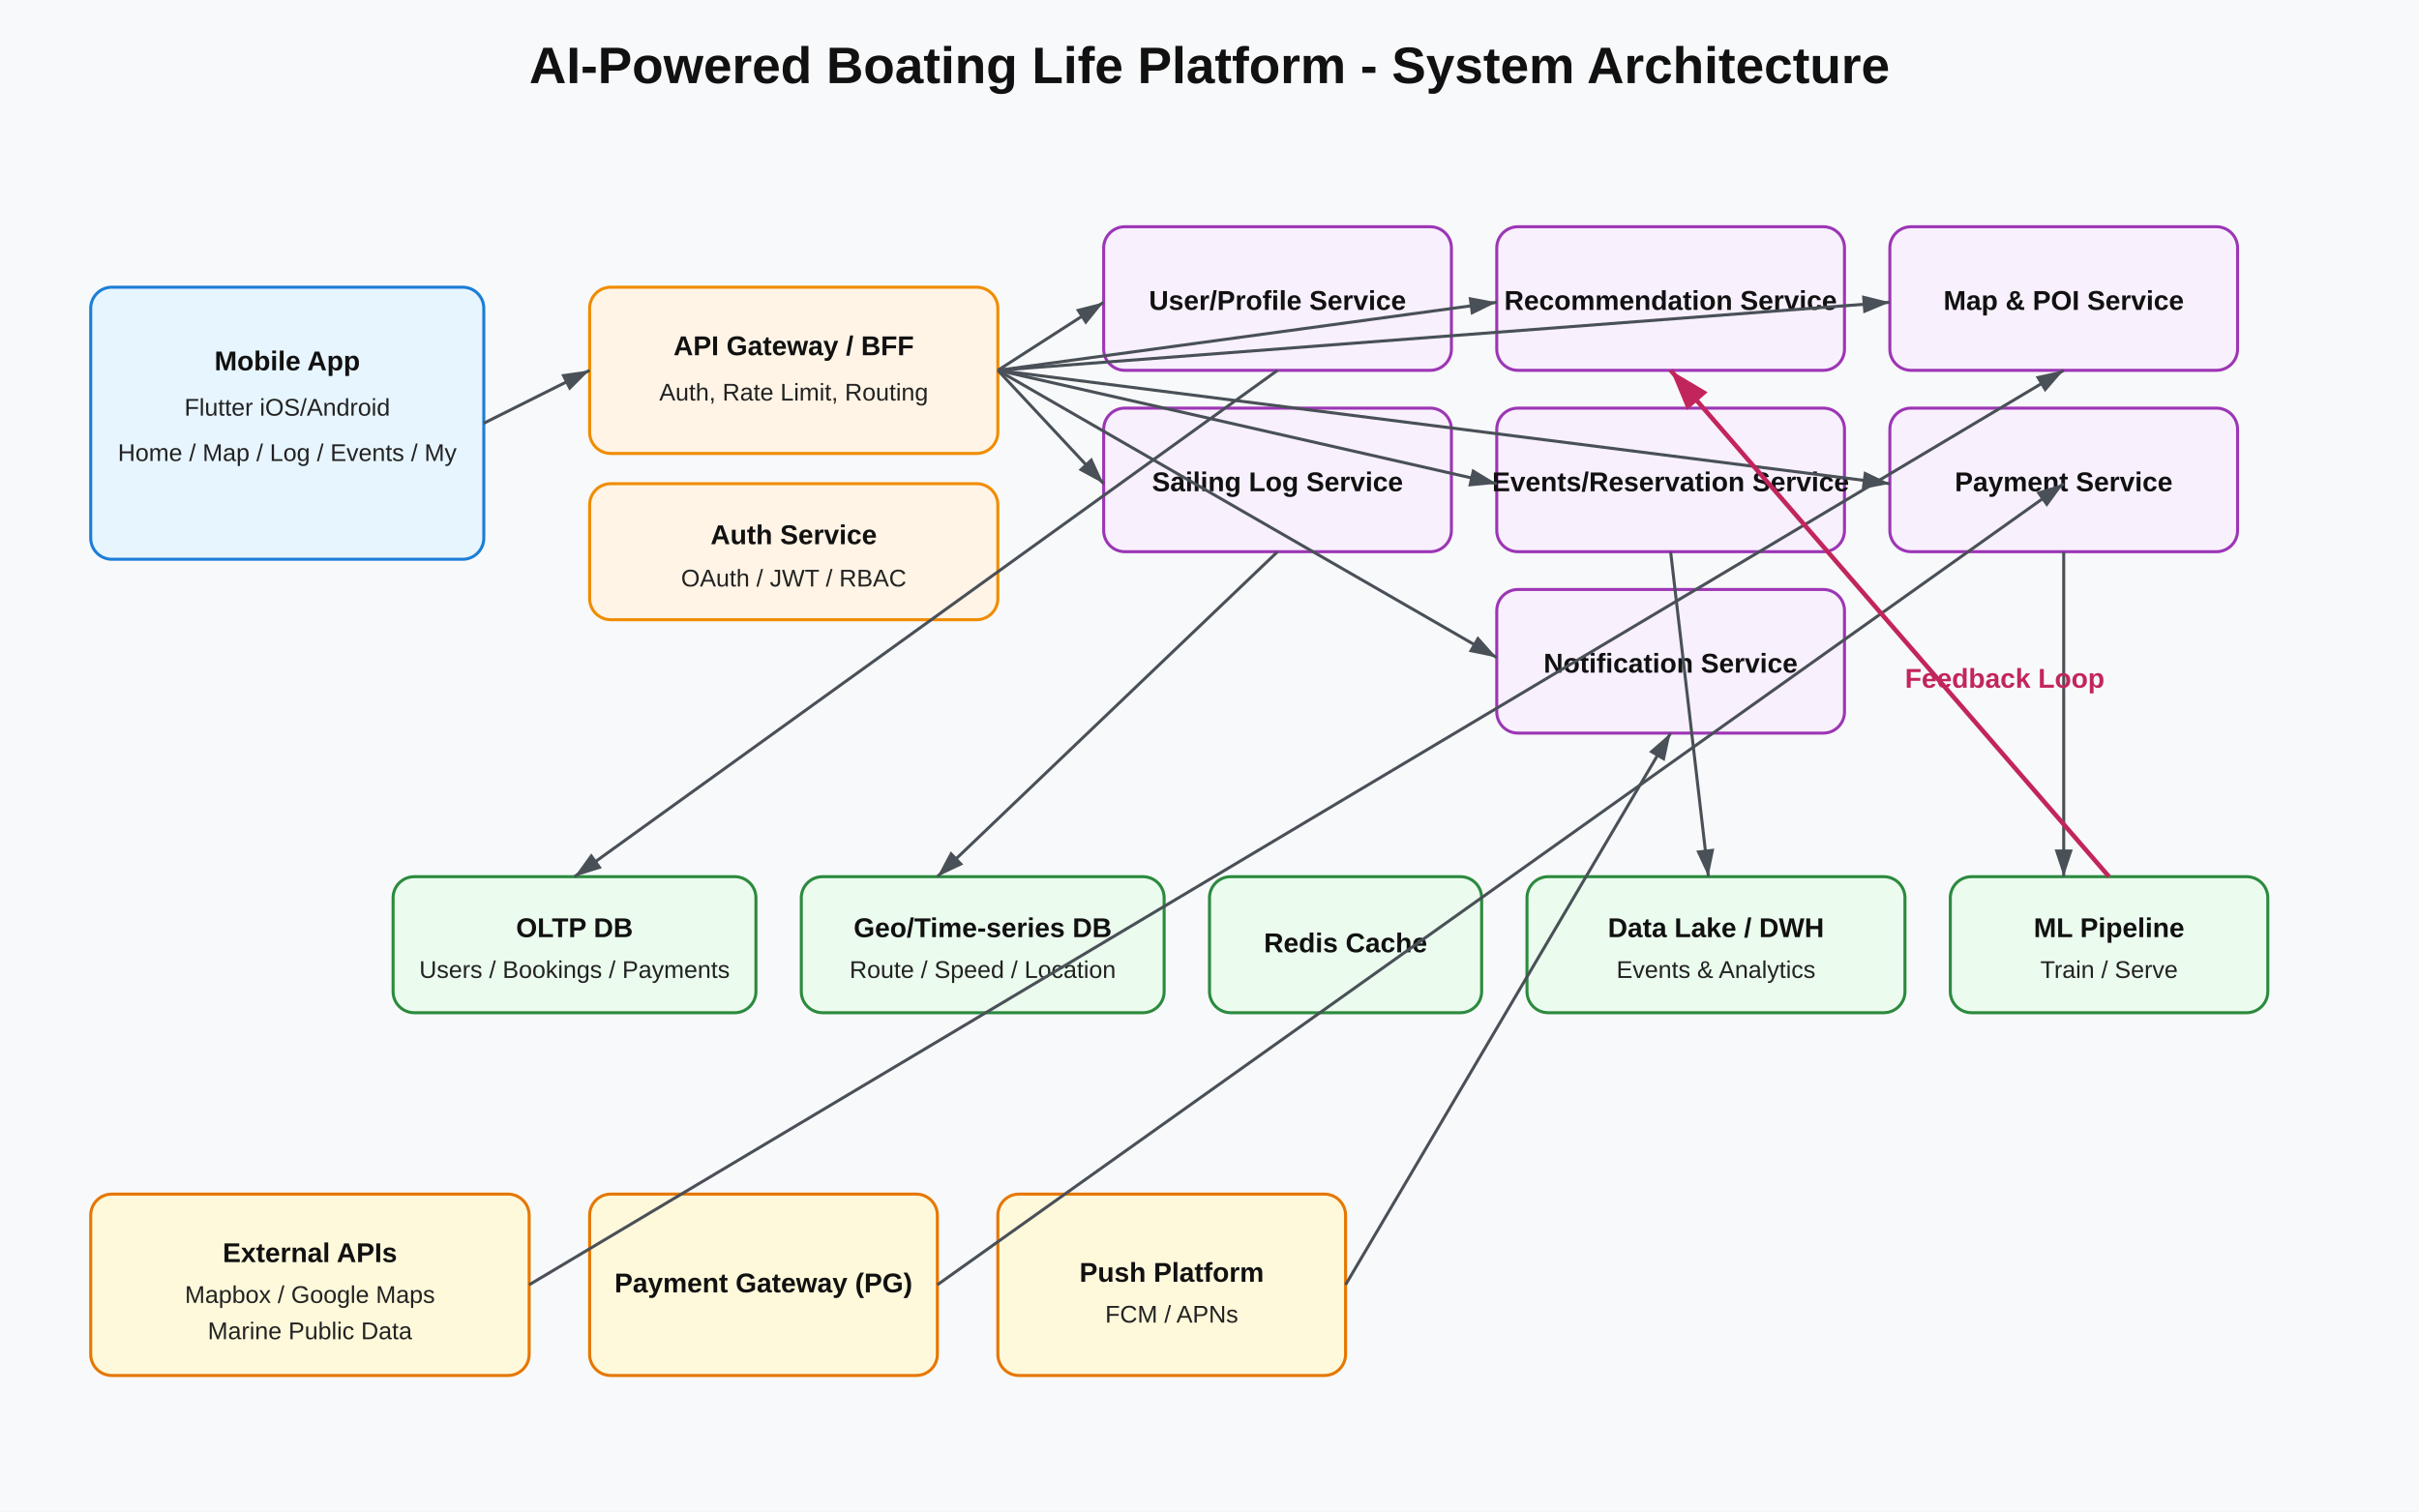
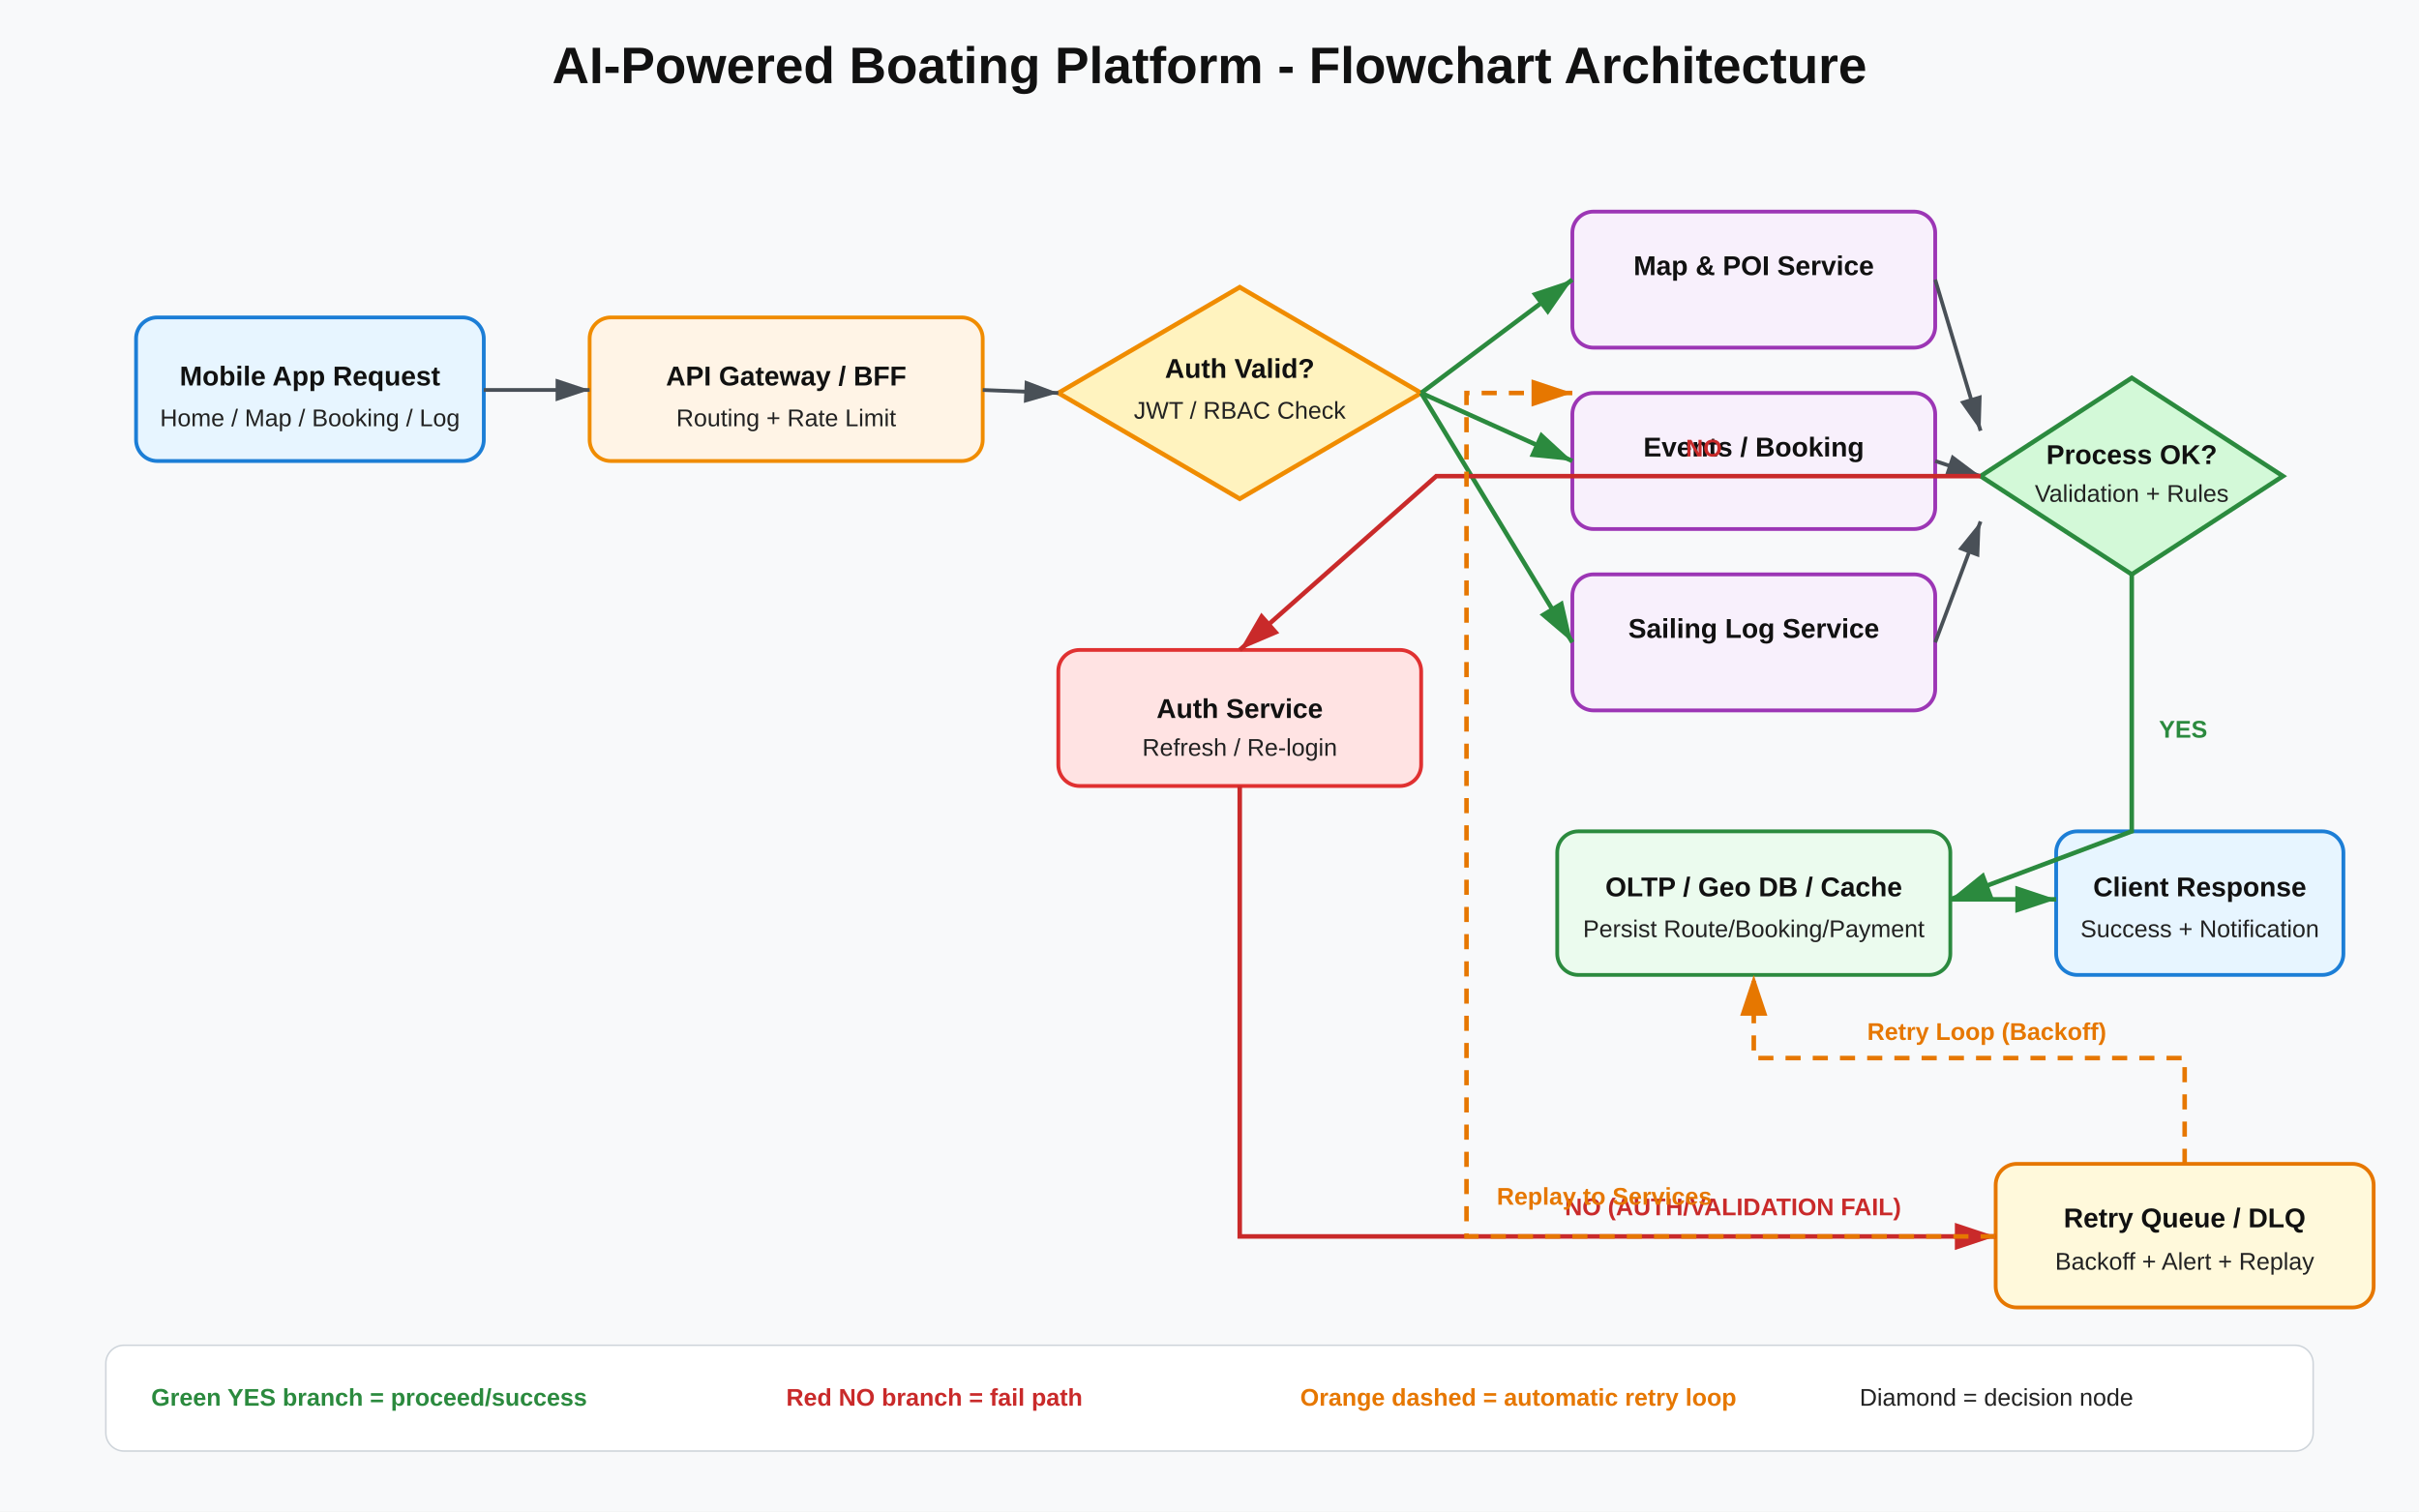
<svg xmlns="http://www.w3.org/2000/svg" width="1600" height="1000" viewBox="0 0 1600 1000">
  <defs>
    <marker id="arrow" markerWidth="10" markerHeight="10" refX="9" refY="3" orient="auto" markerUnits="strokeWidth">
      <path d="M0,0 L0,6 L9,3 z" fill="#495057" />
    </marker>
-     <marker id="arrowPink" markerWidth="10" markerHeight="10" refX="9" refY="3" orient="auto" markerUnits="strokeWidth">
-       <path d="M0,0 L0,6 L9,3 z" fill="#c2255c" />
+     <marker id="arrowYes" markerWidth="10" markerHeight="10" refX="9" refY="3" orient="auto" markerUnits="strokeWidth">
+       <path d="M0,0 L0,6 L9,3 z" fill="#2b8a3e" />
+     </marker>
+     <marker id="arrowNo" markerWidth="10" markerHeight="10" refX="9" refY="3" orient="auto" markerUnits="strokeWidth">
+       <path d="M0,0 L0,6 L9,3 z" fill="#c92a2a" />
+     </marker>
+     <marker id="arrowRetry" markerWidth="10" markerHeight="10" refX="9" refY="3" orient="auto" markerUnits="strokeWidth">
+       <path d="M0,0 L0,6 L9,3 z" fill="#e67700" />
    </marker>
    <style>
      .title { font: 700 34px Arial, sans-serif; fill:#111; }
-       .label { font: 600 18px Arial, sans-serif; fill:#111; }
+       .label { font: 700 18px Arial, sans-serif; fill:#111; }
      .small { font: 16px Arial, sans-serif; fill:#222; }
-       .note { font: 700 18px Arial, sans-serif; fill:#c2255c; }
-       .box { stroke-width:2; rx:14; ry:14; }
-       .line { stroke:#495057; stroke-width:2; marker-end:url(#arrow); fill:none; }
+       .box { stroke-width:2.5; rx:14; ry:14; }
+       .line { stroke:#495057; stroke-width:2.5; marker-end:url(#arrow); fill:none; }
+       .yes { stroke:#2b8a3e; stroke-width:3; marker-end:url(#arrowYes); fill:none; }
+       .no { stroke:#c92a2a; stroke-width:3; marker-end:url(#arrowNo); fill:none; }
+       .retry { stroke:#e67700; stroke-width:3; stroke-dasharray:10 8; marker-end:url(#arrowRetry); fill:none; }
+       .yesText { font: 700 16px Arial, sans-serif; fill:#2b8a3e; }
+       .noText { font: 700 16px Arial, sans-serif; fill:#c92a2a; }
+       .retryText { font: 700 16px Arial, sans-serif; fill:#e67700; }
    </style>
  </defs>
  <rect width="1600" height="1000" fill="#f8f9fa" />
-   <text x="800" y="55" class="title" text-anchor="middle">AI-Powered Boating Life Platform - System Architecture</text>
-   <rect class="box" x="60" y="190" width="260" height="180" fill="#e7f5ff" stroke="#1c7ed6" />
-   <text x="190" y="245" class="label" text-anchor="middle">Mobile App</text>
-   <text x="190" y="275" class="small" text-anchor="middle">Flutter iOS/Android</text>
-   <text x="190" y="305" class="small" text-anchor="middle">Home / Map / Log / Events / My</text>
-   <rect class="box" x="390" y="190" width="270" height="110" fill="#fff4e6" stroke="#f08c00" />
-   <text x="525" y="235" class="label" text-anchor="middle">API Gateway / BFF</text>
-   <text x="525" y="265" class="small" text-anchor="middle">Auth, Rate Limit, Routing</text>
-   <rect class="box" x="390" y="320" width="270" height="90" fill="#fff4e6" stroke="#f08c00" />
-   <text x="525" y="360" class="label" text-anchor="middle">Auth Service</text>
-   <text x="525" y="388" class="small" text-anchor="middle">OAuth / JWT / RBAC</text>
-   <g fill="#f8f0fc" stroke="#9c36b5">
-     <rect class="box" x="730" y="150" width="230" height="95" />
-     <rect class="box" x="990" y="150" width="230" height="95" />
-     <rect class="box" x="1250" y="150" width="230" height="95" />
-     <rect class="box" x="730" y="270" width="230" height="95" />
-     <rect class="box" x="990" y="270" width="230" height="95" />
-     <rect class="box" x="1250" y="270" width="230" height="95" />
-     <rect class="box" x="990" y="390" width="230" height="95" />
-   </g>
-   <text x="845" y="205" class="label" text-anchor="middle">User/Profile Service</text>
-   <text x="1105" y="205" class="label" text-anchor="middle">Recommendation Service</text>
-   <text x="1365" y="205" class="label" text-anchor="middle">Map &amp; POI Service</text>
-   <text x="845" y="325" class="label" text-anchor="middle">Sailing Log Service</text>
-   <text x="1105" y="325" class="label" text-anchor="middle">Events/Reservation Service</text>
-   <text x="1365" y="325" class="label" text-anchor="middle">Payment Service</text>
-   <text x="1105" y="445" class="label" text-anchor="middle">Notification Service</text>
-   <g fill="#ebfbee" stroke="#2b8a3e">
-     <rect class="box" x="260" y="580" width="240" height="90" />
-     <rect class="box" x="530" y="580" width="240" height="90" />
-     <rect class="box" x="800" y="580" width="180" height="90" />
-     <rect class="box" x="1010" y="580" width="250" height="90" />
-     <rect class="box" x="1290" y="580" width="210" height="90" />
-   </g>
-   <text x="380" y="620" class="label" text-anchor="middle">OLTP DB</text>
-   <text x="380" y="647" class="small" text-anchor="middle">Users / Bookings / Payments</text>
-   <text x="650" y="620" class="label" text-anchor="middle">Geo/Time-series DB</text>
-   <text x="650" y="647" class="small" text-anchor="middle">Route / Speed / Location</text>
-   <text x="890" y="630" class="label" text-anchor="middle">Redis Cache</text>
-   <text x="1135" y="620" class="label" text-anchor="middle">Data Lake / DWH</text>
-   <text x="1135" y="647" class="small" text-anchor="middle">Events &amp; Analytics</text>
-   <text x="1395" y="620" class="label" text-anchor="middle">ML Pipeline</text>
-   <text x="1395" y="647" class="small" text-anchor="middle">Train / Serve</text>
-   <g fill="#fff9db" stroke="#e67700">
-     <rect class="box" x="60" y="790" width="290" height="120" />
-     <rect class="box" x="390" y="790" width="230" height="120" />
-     <rect class="box" x="660" y="790" width="230" height="120" />
-   </g>
-   <text x="205" y="835" class="label" text-anchor="middle">External APIs</text>
-   <text x="205" y="862" class="small" text-anchor="middle">Mapbox / Google Maps</text>
-   <text x="205" y="886" class="small" text-anchor="middle">Marine Public Data</text>
-   <text x="505" y="855" class="label" text-anchor="middle">Payment Gateway (PG)</text>
-   <text x="775" y="848" class="label" text-anchor="middle">Push Platform</text>
-   <text x="775" y="875" class="small" text-anchor="middle">FCM / APNs</text>
-   <path class="line" d="M320 280 L390 245" />
-   <path class="line" d="M660 245 L730 200" />
-   <path class="line" d="M660 245 L990 200" />
-   <path class="line" d="M660 245 L1250 200" />
-   <path class="line" d="M660 245 L730 320" />
-   <path class="line" d="M660 245 L990 320" />
-   <path class="line" d="M660 245 L1250 320" />
-   <path class="line" d="M660 245 L990 435" />
-   <path class="line" d="M845 365 L620 580" />
-   <path class="line" d="M1105 365 L1130 580" />
-   <path class="line" d="M1365 365 L1365 580" />
-   <path class="line" d="M845 245 L380 580" />
-   <path class="line" d="M350 850 L1365 245" />
-   <path class="line" d="M620 850 L1365 320" />
-   <path class="line" d="M890 850 L1105 485" />
-   <path d="M1395 580 L1105 245" stroke="#c2255c" stroke-width="3" fill="none" marker-end="url(#arrowPink)" />
-   <text x="1260" y="455" class="note">Feedback Loop</text>
+   <text x="800" y="55" class="title" text-anchor="middle">AI-Powered Boating Platform - Flowchart Architecture</text>
+   <rect class="box" x="90" y="210" width="230" height="95" fill="#e7f5ff" stroke="#1c7ed6" />
+   <text x="205" y="255" class="label" text-anchor="middle">Mobile App Request</text>
+   <text x="205" y="282" class="small" text-anchor="middle">Home / Map / Booking / Log</text>
+   <rect class="box" x="390" y="210" width="260" height="95" fill="#fff4e6" stroke="#f08c00" />
+   <text x="520" y="255" class="label" text-anchor="middle">API Gateway / BFF</text>
+   <text x="520" y="282" class="small" text-anchor="middle">Routing + Rate Limit</text>
+   <polygon points="820,190 940,260 820,330 700,260" fill="#fff3bf" stroke="#f08c00" stroke-width="3" />
+   <text x="820" y="250" class="label" text-anchor="middle">Auth Valid?</text>
+   <text x="820" y="277" class="small" text-anchor="middle">JWT / RBAC Check</text>
+   <rect class="box" x="700" y="430" width="240" height="90" fill="#ffe3e3" stroke="#e03131" />
+   <text x="820" y="475" class="label" text-anchor="middle">Auth Service</text>
+   <text x="820" y="500" class="small" text-anchor="middle">Refresh / Re-login</text>
+   <rect class="box" x="1040" y="140" width="240" height="90" fill="#f8f0fc" stroke="#9c36b5" />
+   <text x="1160" y="182" class="label" text-anchor="middle">Map &amp; POI Service</text>
+   <rect class="box" x="1040" y="260" width="240" height="90" fill="#f8f0fc" stroke="#9c36b5" />
+   <text x="1160" y="302" class="label" text-anchor="middle">Events / Booking</text>
+   <rect class="box" x="1040" y="380" width="240" height="90" fill="#f8f0fc" stroke="#9c36b5" />
+   <text x="1160" y="422" class="label" text-anchor="middle">Sailing Log Service</text>
+   <polygon points="1410,250 1510,315 1410,380 1310,315" fill="#d3f9d8" stroke="#2b8a3e" stroke-width="3" />
+   <text x="1410" y="307" class="label" text-anchor="middle">Process OK?</text>
+   <text x="1410" y="332" class="small" text-anchor="middle">Validation + Rules</text>
+   <rect class="box" x="1030" y="550" width="260" height="95" fill="#ebfbee" stroke="#2b8a3e" />
+   <text x="1160" y="593" class="label" text-anchor="middle">OLTP / Geo DB / Cache</text>
+   <text x="1160" y="620" class="small" text-anchor="middle">Persist Route/Booking/Payment</text>
+   <rect class="box" x="1360" y="550" width="190" height="95" fill="#e7f5ff" stroke="#1c7ed6" />
+   <text x="1455" y="593" class="label" text-anchor="middle">Client Response</text>
+   <text x="1455" y="620" class="small" text-anchor="middle">Success + Notification</text>
+   <rect class="box" x="1320" y="770" width="250" height="95" fill="#fff9db" stroke="#e67700" />
+   <text x="1445" y="812" class="label" text-anchor="middle">Retry Queue / DLQ</text>
+   <text x="1445" y="840" class="small" text-anchor="middle">Backoff + Alert + Replay</text>
+   <path class="line" d="M320 258 L390 258" />
+   <path class="line" d="M650 258 L700 260" />
+   <path class="yes" d="M940 260 L1040 185" />
+   <path class="yes" d="M940 260 L1040 305" />
+   <path class="yes" d="M940 260 L1040 425" />
+   <path class="line" d="M1280 185 L1310 285" />
+   <path class="line" d="M1280 305 L1310 315" />
+   <path class="line" d="M1280 425 L1310 345" />
+   <path class="yes" d="M1410 380 L1410 550 L1290 595" />
+   <text x="1428" y="488" class="yesText">YES</text>
+   <path class="no" d="M1310 315 L950 315 L820 430" />
+   <text x="1115" y="302" class="noText">NO</text>
+   <path class="no" d="M820 520 L820 818 L1320 818" />
+   <text x="1035" y="804" class="noText">NO (AUTH/VALIDATION FAIL)</text>
+   <path class="yes" d="M1290 595 L1360 595" />
+   <path class="retry" d="M1445 770 L1445 700 L1160 700 L1160 645" />
+   <text x="1235" y="688" class="retryText">Retry Loop (Backoff)</text>
+   <path class="retry" d="M1320 818 L970 818 L970 260 L1040 260" />
+   <text x="990" y="797" class="retryText">Replay to Services</text>
+   <rect x="70" y="890" width="1460" height="70" rx="12" ry="12" fill="#ffffff" stroke="#ced4da" />
+   <text x="100" y="930" class="yesText">Green YES branch = proceed/success</text>
+   <text x="520" y="930" class="noText">Red NO branch = fail path</text>
+   <text x="860" y="930" class="retryText">Orange dashed = automatic retry loop</text>
+   <text x="1230" y="930" class="small">Diamond = decision node</text>
</svg>
